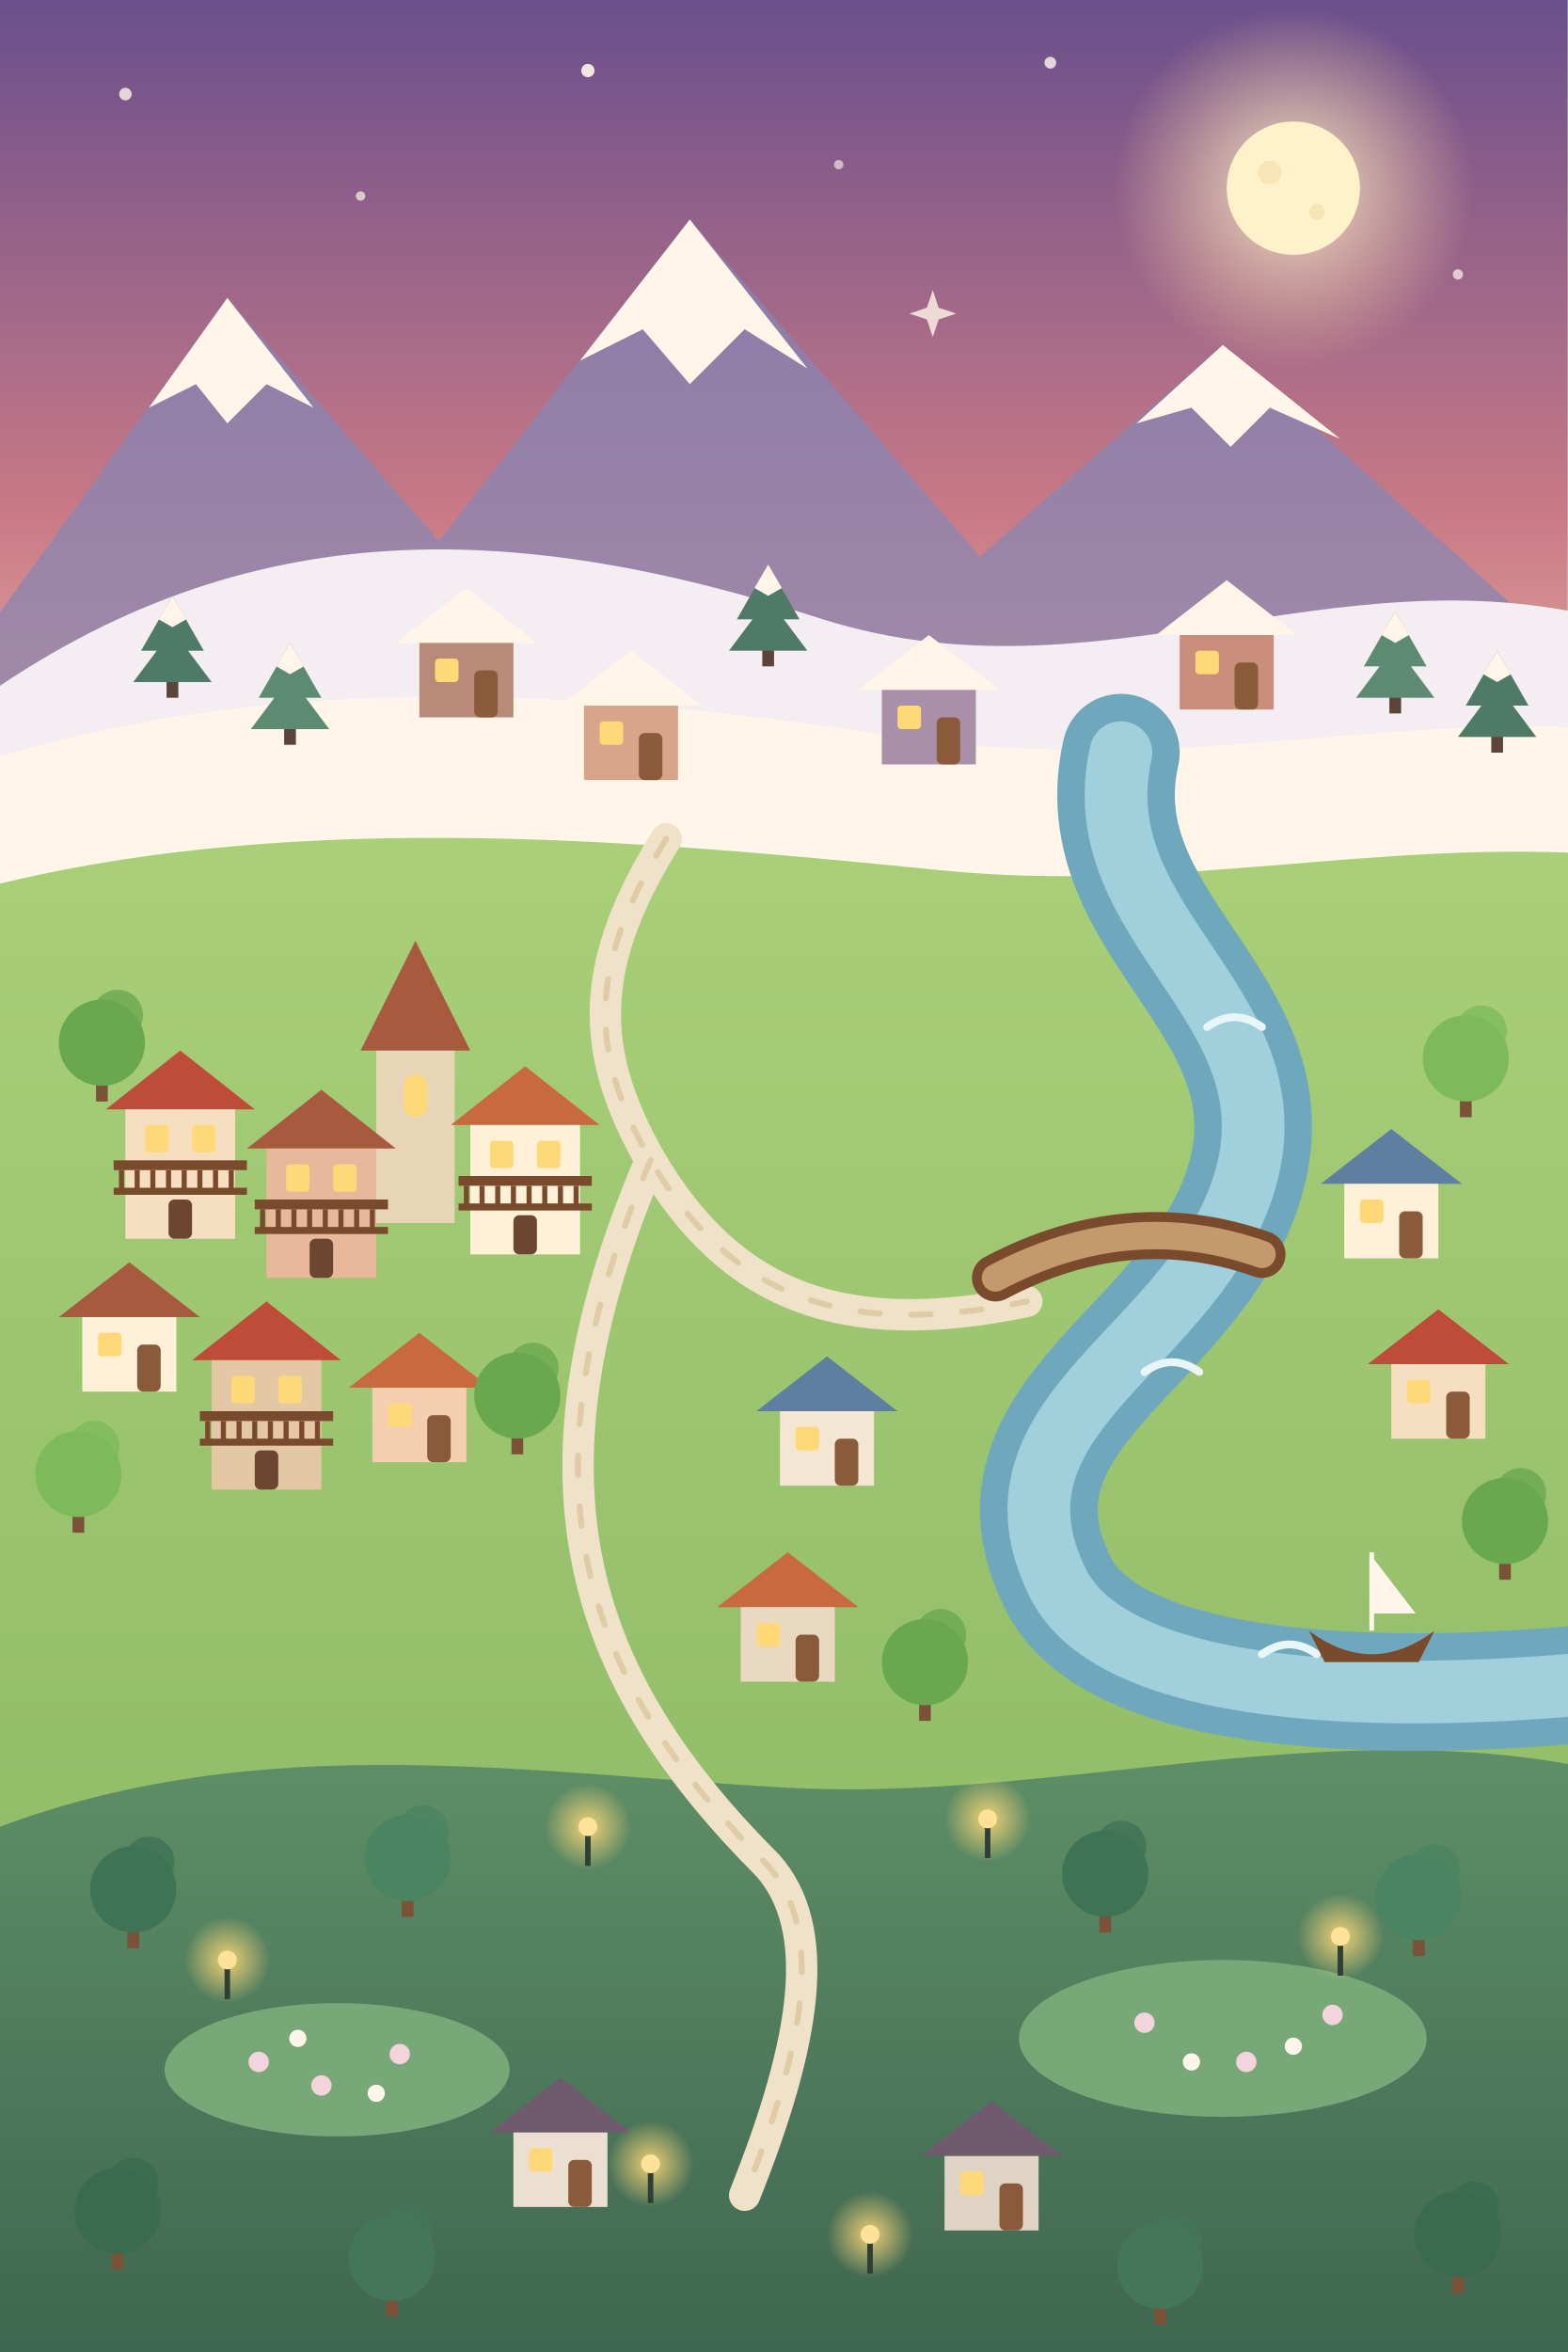
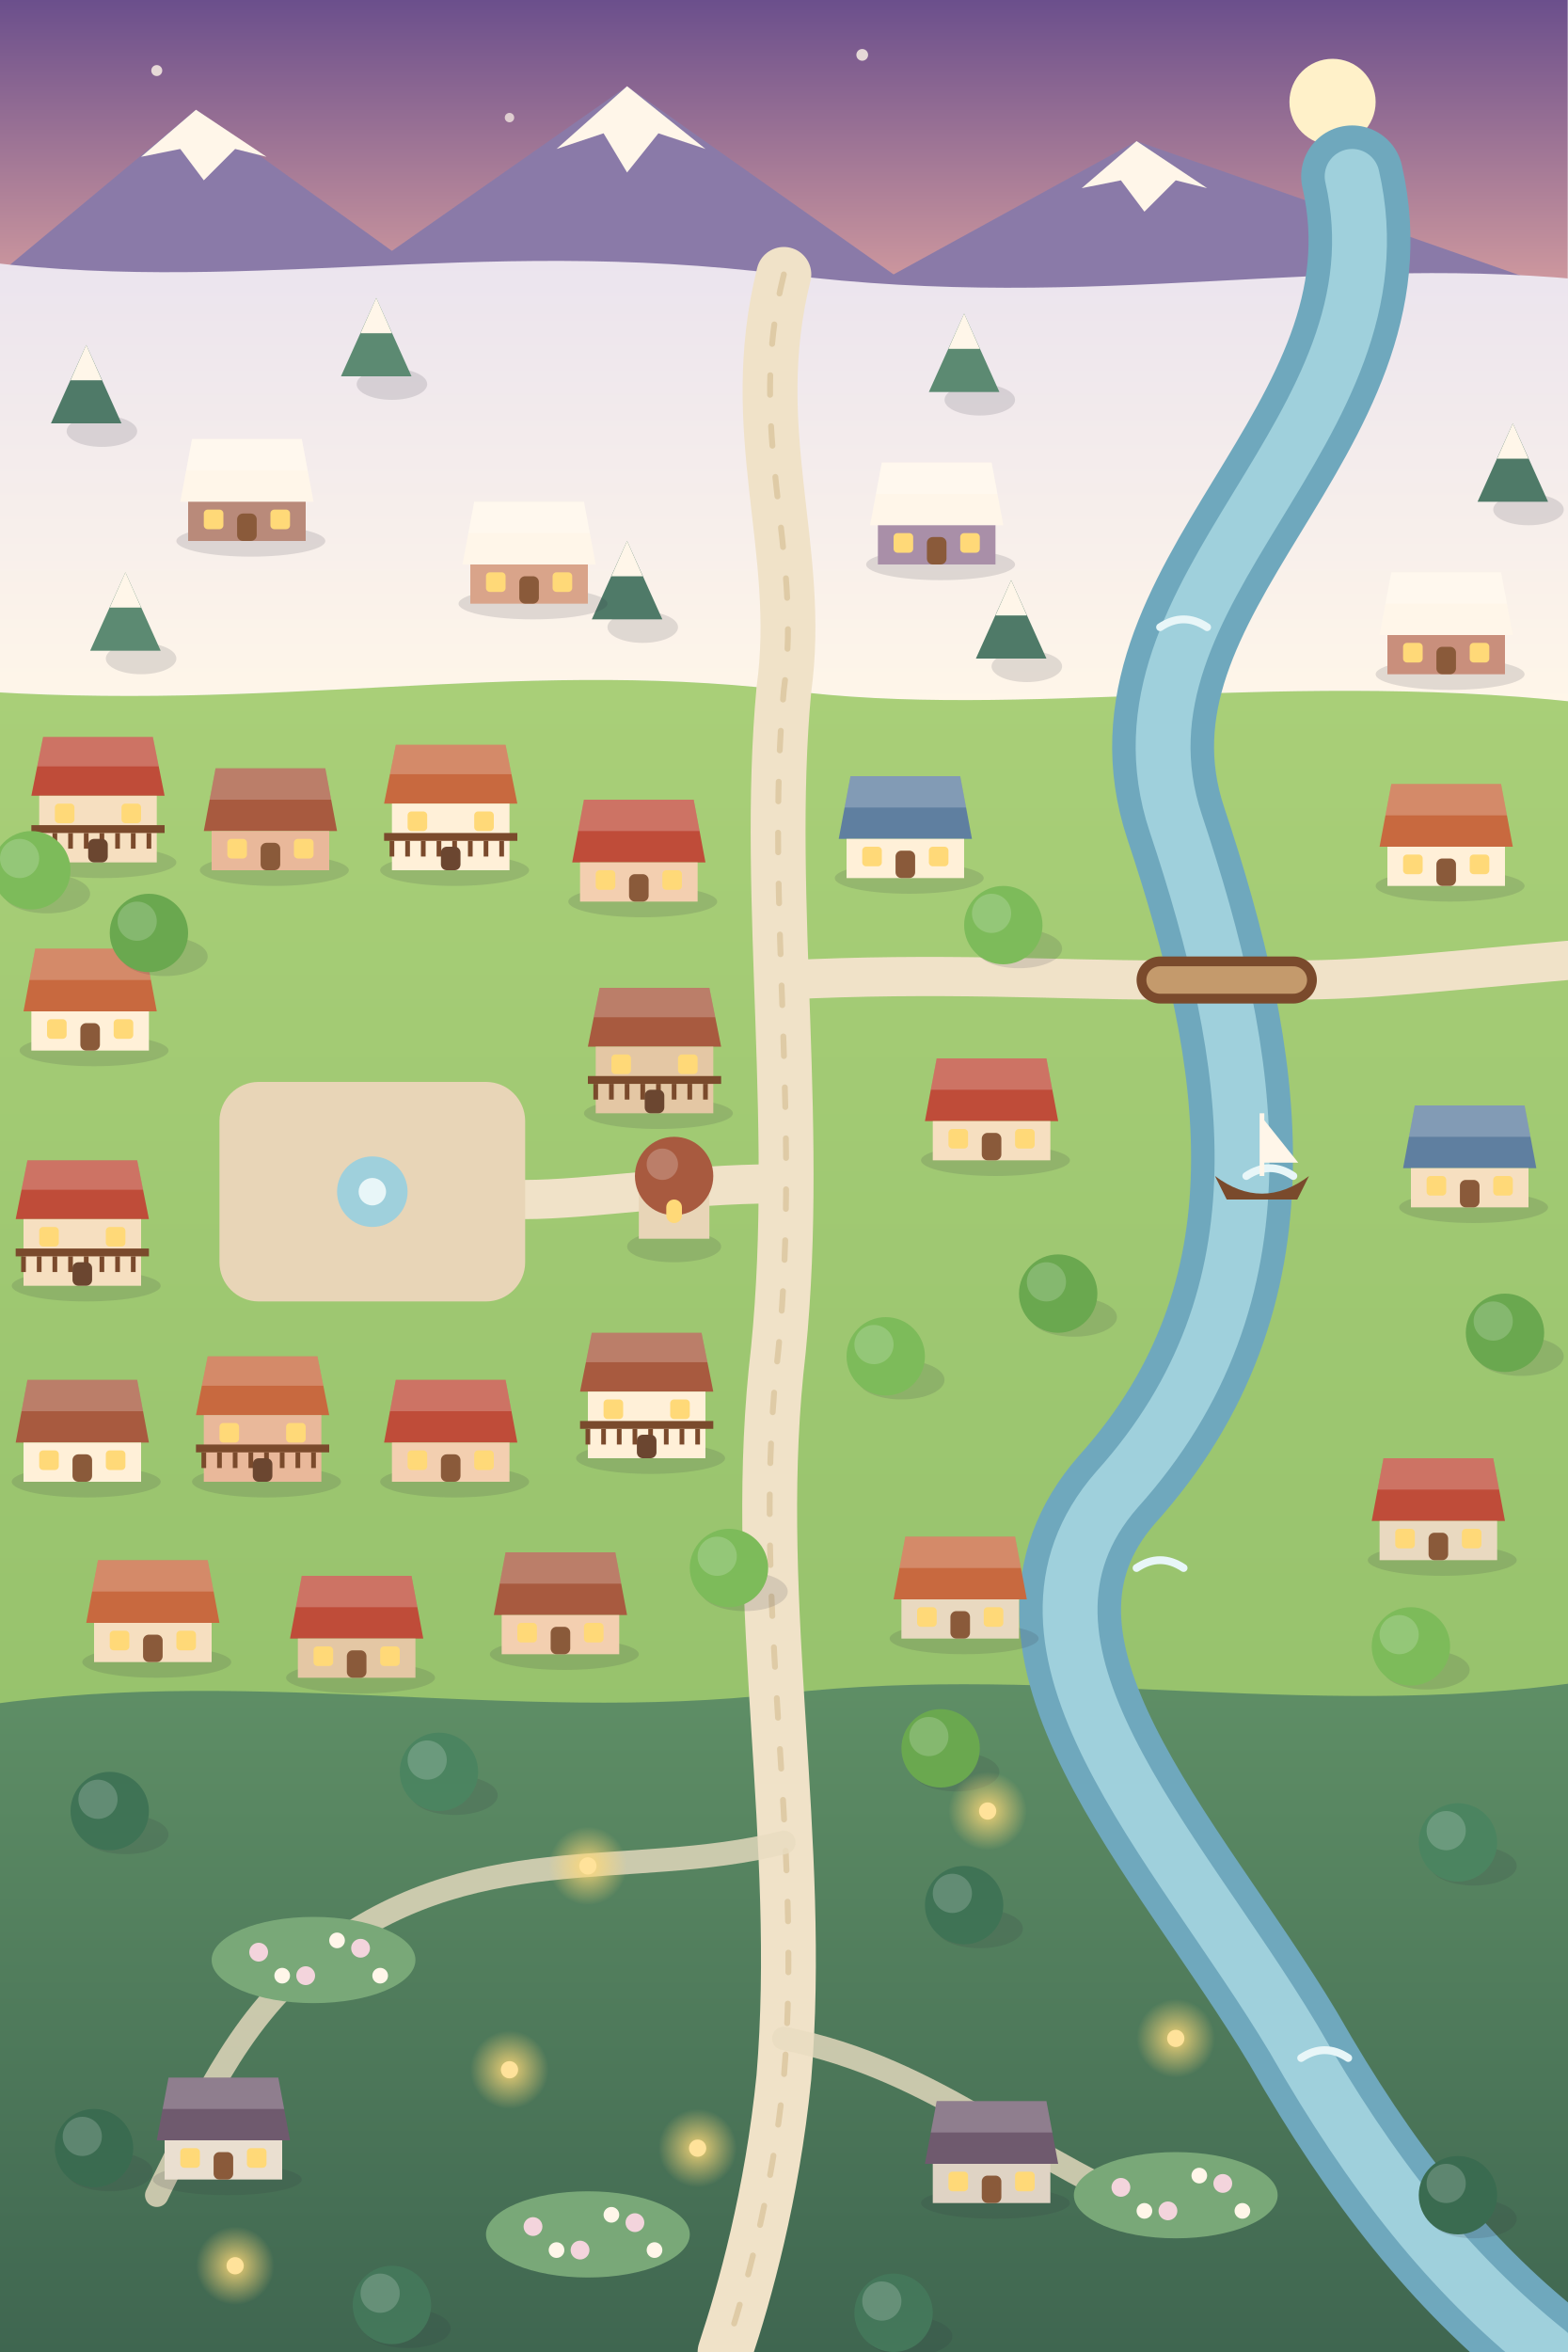
<svg xmlns="http://www.w3.org/2000/svg" viewBox="0 0 400 600">
  <defs>
    <linearGradient id="sky" x1="0" y1="0" x2="0" y2="1">
      <stop offset="0" stop-color="#6b4f8c" />
-       <stop offset="0.55" stop-color="#c97a86" />
-       <stop offset="1" stop-color="#f6cfae" />
+       <stop offset="1" stop-color="#d9a0a0" />
+     </linearGradient>
+     <linearGradient id="snow" x1="0" y1="0" x2="0" y2="1">
+       <stop offset="0" stop-color="#ebe4ee" />
+       <stop offset="1" stop-color="#fff6e9" />
    </linearGradient>
    <linearGradient id="ground" x1="0" y1="0" x2="0" y2="1">
      <stop offset="0" stop-color="#a9cf78" />
-       <stop offset="1" stop-color="#86b462" />
+       <stop offset="1" stop-color="#8cbb66" />
    </linearGradient>
    <linearGradient id="garden" x1="0" y1="0" x2="0" y2="1">
      <stop offset="0" stop-color="#5f8f66" />
      <stop offset="1" stop-color="#3f6650" />
    </linearGradient>
-     <linearGradient id="far" x1="0" y1="0" x2="0" y2="1">
-       <stop offset="0" stop-color="#8a7aa8" />
-       <stop offset="1" stop-color="#a98fa8" />
-     </linearGradient>
    <radialGradient id="glow">
      <stop offset="0" stop-color="#ffd978" stop-opacity="0.9" />
      <stop offset="1" stop-color="#ffd978" stop-opacity="0" />
    </radialGradient>
-     <radialGradient id="moonGlow">
-       <stop offset="0" stop-color="#fff3cf" stop-opacity="0.9" />
-       <stop offset="1" stop-color="#ffd9a0" stop-opacity="0" />
-     </radialGradient>
    <g id="house">
-       <path d="M-3 14 L15 0 L33 14 Z" />
-       <rect x="3" y="14" width="24" height="19" fill="currentColor" />
-       <rect x="7" y="18" width="6" height="6" rx="1" fill="#ffd978" />
-       <rect x="17" y="21" width="6" height="12" rx="1.5" fill="#8a5a3a" />
+       <ellipse cx="18" cy="26" rx="19" ry="4" fill="#2f2a3a" opacity="0.14" />
+       <polygon points="3,0 31,0 34,16 0,16" />
+       <polygon points="3,0 31,0 32.5,8 1.5,8" fill="#fff" opacity="0.22" />
+       <rect x="2" y="16" width="30" height="10" fill="currentColor" />
+       <rect x="6" y="18" width="5" height="5" rx="1" fill="#ffd978" />
+       <rect x="23" y="18" width="5" height="5" rx="1" fill="#ffd978" />
+       <rect x="14.5" y="19" width="5" height="7" rx="1.5" fill="#8a5a3a" />
    </g>
    <g id="balcony">
-       <path d="M-3 15 L16 0 L35 15 Z" />
-       <rect x="2" y="15" width="28" height="33" fill="currentColor" />
-       <rect x="7" y="19" width="6" height="7" rx="1" fill="#ffd978" />
-       <rect x="19" y="19" width="6" height="7" rx="1" fill="#ffd978" />
-       <rect x="-1" y="28" width="34" height="2.5" fill="#7a4a2c" />
-       <path d="M1 30.5 v5 M5 30.5 v5 M9 30.5 v5 M13 30.5 v5 M17 30.5 v5 M21 30.5 v5 M25 30.5 v5 M29 30.5 v5" stroke="#7a4a2c" stroke-width="1.3" />
-       <rect x="-1" y="35" width="34" height="1.8" fill="#7a4a2c" />
-       <rect x="13" y="38" width="6" height="10" rx="1.5" fill="#6b4630" />
+       <ellipse cx="18" cy="32" rx="19" ry="4" fill="#2f2a3a" opacity="0.14" />
+       <polygon points="3,0 31,0 34,15 0,15" />
+       <polygon points="3,0 31,0 32.5,7.5 1.5,7.5" fill="#fff" opacity="0.22" />
+       <rect x="2" y="15" width="30" height="17" fill="currentColor" />
+       <rect x="6" y="17" width="5" height="5" rx="1" fill="#ffd978" />
+       <rect x="23" y="17" width="5" height="5" rx="1" fill="#ffd978" />
+       <rect x="0" y="22.5" width="34" height="2" fill="#7a4a2c" />
+       <path d="M2 24.5v4M6 24.5v4M10 24.5v4M14 24.5v4M18 24.5v4M22 24.5v4M26 24.5v4M30 24.5v4" stroke="#7a4a2c" stroke-width="1.2" />
+       <rect x="14.5" y="26" width="5" height="6" rx="1.5" fill="#6b4630" />
    </g>
    <g id="tree">
-       <rect x="-1.5" y="10" width="3" height="9" fill="#7a5238" />
-       <circle r="11" cy="4" fill="currentColor" />
-       <circle r="6.5" cx="4" cy="-3" fill="currentColor" opacity="0.8" />
+       <ellipse cx="4" cy="6" rx="11" ry="5" fill="#2f2a3a" opacity="0.14" />
+       <circle r="10" fill="currentColor" />
+       <circle cx="-3" cy="-3" r="5" fill="#fff" opacity="0.18" />
    </g>
    <g id="pine">
-       <rect x="-1.5" y="14" width="3" height="6" fill="#5b4438" />
-       <path d="M0 -6 L8 8 L4 8 L10 16 L-10 16 L-4 8 L-8 8 Z" fill="currentColor" />
-       <path d="M0 -6 L3.5 0 L0 2 L-3.5 0 Z" fill="#fff6e9" />
+       <ellipse cx="4" cy="10" rx="9" ry="4" fill="#2f2a3a" opacity="0.14" />
+       <path d="M0 -12 L9 8 L-9 8 Z" fill="currentColor" />
+       <path d="M0 -12 L4 -3 L-4 -3 Z" fill="#fff6e9" />
    </g>
    <g id="lantern">
-       <circle r="11" fill="url(#glow)" />
-       <rect x="-0.7" y="1" width="1.4" height="9" fill="#2f3f36" />
-       <circle r="2.4" fill="#ffe29a" />
+       <circle r="10" fill="url(#glow)" />
+       <circle r="2.2" fill="#ffe29a" />
+     </g>
+     <g id="flowers">
+       <ellipse rx="26" ry="11" fill="#79a878" />
+       <g fill="#f3d4dc">
+         <circle cx="-14" cy="-2" r="2.4" />
+         <circle cx="-2" cy="4" r="2.4" />
+         <circle cx="12" cy="-3" r="2.4" />
+       </g>
+       <g fill="#fff6e9">
+         <circle cx="-8" cy="4" r="2" />
+         <circle cx="6" cy="-5" r="2" />
+         <circle cx="17" cy="4" r="2" />
+       </g>
    </g>
  </defs>
-   <rect width="400" height="240" fill="url(#sky)" />
+   <rect width="400" height="80" fill="url(#sky)" />
+   <circle cx="340" cy="26" r="11" fill="#fff1c9" />
  <g fill="#fff6e9">
-     <circle cx="32" cy="24" r="1.6" opacity="0.8" />
-     <circle cx="92" cy="50" r="1.2" opacity="0.7" />
-     <circle cx="150" cy="18" r="1.7" opacity="0.9" />
-     <circle cx="214" cy="42" r="1.2" opacity="0.6" />
-     <circle cx="268" cy="16" r="1.5" opacity="0.8" />
-     <circle cx="372" cy="70" r="1.3" opacity="0.7" />
-     <path d="M238 74 l1.5 4.5 4.5 1.5 -4.5 1.5 -1.5 4.5 -1.5 -4.5 -4.5 -1.5 4.5 -1.5z" opacity="0.8" />
+     <circle cx="40" cy="18" r="1.4" opacity="0.8" />
+     <circle cx="130" cy="30" r="1.2" opacity="0.7" />
+     <circle cx="220" cy="14" r="1.5" opacity="0.8" />
  </g>
-   <circle cx="330" cy="48" r="46" fill="url(#moonGlow)" />
-   <circle cx="330" cy="48" r="17" fill="#fff1c9" />
-   <circle cx="324" cy="44" r="3" fill="#f3dfae" opacity="0.7" />
-   <circle cx="336" cy="54" r="2" fill="#f3dfae" opacity="0.7" />
-   <path d="M-10 170 L58 76 L112 138 L176 56 L250 142 L312 88 L410 176 V220 H-10 Z" fill="url(#far)" />
-   <path d="M58 76 L38 104 L50 98 L58 108 L68 98 L80 104 Z" fill="#fff6e9" />
-   <path d="M176 56 L148 92 L164 84 L176 98 L190 84 L206 94 Z" fill="#fff6e9" />
-   <path d="M312 88 L290 108 L304 104 L314 114 L324 104 L342 112 Z" fill="#fff6e9" />
-   <path d="M-10 182 C60 130 130 132 210 158 C280 180 340 140 410 158 V240 H-10 Z" fill="#f4eef2" />
-   <path d="M-10 196 C70 170 150 176 230 188 C300 198 350 182 410 186 V250 H-10 Z" fill="#fff6e9" />
-   <use href="#pine" x="44" y="158" color="#4f7a68" />
-   <use href="#pine" x="74" y="170" color="#5c8a72" />
-   <use href="#pine" x="196" y="150" color="#4f7a68" />
-   <use href="#pine" x="356" y="162" color="#5c8a72" />
-   <use href="#pine" x="382" y="172" color="#4f7a68" />
-   <use href="#house" x="104" y="150" fill="#fff6e9" color="#b98a7a" />
-   <use href="#house" x="146" y="166" fill="#fff6e9" color="#d9a48a" />
-   <use href="#house" x="222" y="162" fill="#fff6e9" color="#a98fa8" />
-   <use href="#house" x="298" y="148" fill="#fff6e9" color="#c98f7c" />
-   <path d="M-10 228 C70 206 160 214 240 222 C300 228 350 214 410 218 V600 H-10 Z" fill="url(#ground)" />
-   <path d="M-10 470 C60 440 130 452 200 456 C270 460 340 436 410 452 V600 H-10 Z" fill="url(#garden)" />
-   <path d="M286 192 C276 236 330 256 318 300 C306 344 248 360 270 404 C284 432 350 436 420 428" fill="none" stroke="#6fa8bd" stroke-width="30" stroke-linecap="round" />
-   <path d="M286 192 C276 236 330 256 318 300 C306 344 248 360 270 404 C284 432 350 436 420 428" fill="none" stroke="#9fd0dc" stroke-width="16" stroke-linecap="round" />
-   <path d="M308 262 q7 -5 14 0 M292 350 q7 -5 14 0 M322 422 q7 -5 14 0" fill="none" stroke="#e8f6f8" stroke-width="2" stroke-linecap="round" />
-   <path d="M170 214 C150 246 150 268 166 296 C186 330 214 342 262 332 M166 296 C130 380 150 430 196 476 C210 492 206 520 190 560" fill="none" stroke="#f0e2c8" stroke-width="8" stroke-linecap="round" />
-   <path d="M170 214 C150 246 150 268 166 296 C186 330 214 342 262 332 M166 296 C130 380 150 430 196 476 C210 492 206 520 190 560" fill="none" stroke="#dfcba6" stroke-width="1.5" stroke-dasharray="5 8" stroke-linecap="round" />
-   <path d="M254 326 q34 -18 68 -6" fill="none" stroke="#7a4a2c" stroke-width="12" stroke-linecap="round" />
-   <path d="M254 326 q34 -18 68 -6" fill="none" stroke="#c49a6c" stroke-width="7" stroke-linecap="round" />
+   <path d="M-10 78 L50 28 L100 64 L160 22 L228 70 L290 36 L410 78 Z" fill="#8a7aa8" />
+   <path d="M50 28 L36 40 L46 38 L52 46 L60 38 L68 40 Z M160 22 L142 38 L154 34 L160 44 L168 34 L180 38 Z M290 36 L276 48 L286 46 L292 54 L300 46 L308 48 Z" fill="#fff6e9" />
+   <path d="M-10 66 C60 76 120 60 200 70 C280 80 340 64 410 72 V180 C330 170 260 184 200 176 C130 168 70 182 -10 176 Z" fill="url(#snow)" />
+   <path d="M-10 176 C70 182 130 168 200 176 C260 184 330 170 410 180 V600 H-10 Z" fill="url(#ground)" />
+   <path d="M-10 436 C60 424 130 440 200 432 C270 424 340 440 410 428 V600 H-10 Z" fill="url(#garden)" />
+   <path d="M345 45 C360 110 280 150 300 210 C320 270 330 330 285 380 C250 420 300 470 330 520 C350 555 370 580 395 600" fill="none" stroke="#6fa8bd" stroke-width="26" stroke-linecap="round" />
+   <path d="M345 45 C360 110 280 150 300 210 C320 270 330 330 285 380 C250 420 300 470 330 520 C350 555 370 580 395 600" fill="none" stroke="#9fd0dc" stroke-width="14" stroke-linecap="round" />
+   <path d="M296 160 q6 -4 12 0 M318 300 q6 -4 12 0 M290 400 q6 -4 12 0 M332 525 q6 -4 12 0" fill="none" stroke="#e8f6f8" stroke-width="2" stroke-linecap="round" />
+   <g fill="none" stroke-linecap="round">
+     <path d="M200 70 C190 110 205 140 200 176 C195 230 205 290 198 350 C192 410 205 470 200 530 C197 560 190 585 185 600" stroke="#f0e2c8" stroke-width="14" />
+     <path d="M198 302 C175 302 150 306 134 306" stroke="#f0e2c8" stroke-width="10" />
+     <path d="M200 250 C240 248 270 250 296 250 L330 250 C350 250 365 248 400 245" stroke="#f0e2c8" stroke-width="10" />
+     <path d="M200 70 C190 110 205 140 200 176 C195 230 205 290 198 350 C192 410 205 470 200 530 C197 560 190 585 185 600" stroke="#dfcba6" stroke-width="1.5" stroke-dasharray="5 8" />
+     <path d="M200 470 C160 480 120 468 80 500 C60 516 50 540 40 560" stroke="#e9dcc0" stroke-width="6" opacity="0.8" />
+     <path d="M200 520 C240 528 262 552 300 566" stroke="#e9dcc0" stroke-width="6" opacity="0.8" />
+   </g>
+   <path d="M296 250 L330 250" stroke="#7a4a2c" stroke-width="12" stroke-linecap="round" />
+   <path d="M296 250 L330 250" stroke="#c49a6c" stroke-width="7" stroke-linecap="round" />
  <g>
-     <use href="#tree" x="26" y="262" color="#6aa84f" />
-     <rect x="96" y="266" width="20" height="46" fill="#e8d5b7" />
-     <path d="M92 268 L106 240 L120 268 Z" fill="#a85a3f" />
-     <rect x="103" y="274" width="6" height="11" rx="3" fill="#ffd978" />
-     <use href="#balcony" x="30" y="268" fill="#bf4c39" color="#f6dfc0" />
-     <use href="#balcony" x="66" y="278" fill="#a85a3f" color="#e9b89a" />
-     <use href="#balcony" x="118" y="272" fill="#c8693f" color="#fff0d8" />
-     <use href="#house" x="18" y="322" fill="#a85a3f" color="#fff0d8" />
-     <use href="#balcony" x="52" y="332" fill="#bf4c39" color="#e4c7a4" />
-     <use href="#house" x="92" y="340" fill="#c8693f" color="#f3cfb0" />
-     <use href="#tree" x="20" y="372" color="#7dbb5a" />
-     <use href="#tree" x="132" y="352" color="#6aa84f" />
+     <use href="#pine" x="22" y="100" color="#4f7a68" />
+     <use href="#pine" x="96" y="88" color="#5c8a72" />
+     <use href="#pine" x="160" y="150" color="#4f7a68" />
+     <use href="#pine" x="246" y="92" color="#5c8a72" />
+     <use href="#pine" x="386" y="120" color="#4f7a68" />
+     <use href="#pine" x="32" y="158" color="#5c8a72" />
+     <use href="#pine" x="258" y="160" color="#4f7a68" />
+     <use href="#house" x="46" y="112" fill="#fff6e9" color="#b98a7a" />
+     <use href="#house" x="118" y="128" fill="#fff6e9" color="#d9a48a" />
+     <use href="#house" x="222" y="118" fill="#fff6e9" color="#a98fa8" />
+     <use href="#house" x="352" y="146" fill="#fff6e9" color="#c98f7c" />
  </g>
  <g>
-     <use href="#tree" x="374" y="266" color="#7dbb5a" />
-     <use href="#house" x="340" y="288" fill="#5f7fa0" color="#fff0d8" />
-     <use href="#house" x="352" y="334" fill="#bf4c39" color="#f6dfc0" />
-     <use href="#house" x="196" y="346" fill="#5f7fa0" color="#f3e6d2" />
-     <use href="#house" x="186" y="396" fill="#c8693f" color="#e9d9c0" />
-     <use href="#tree" x="236" y="420" color="#6aa84f" />
-     <use href="#tree" x="384" y="384" color="#6aa84f" />
-     <path d="M334 416 q16 12 32 0 l-4 8 h-24 z" fill="#7a4a2c" />
-     <path d="M350 396 v20 M350 398 l10 13 h-10" fill="#fff6e9" stroke="#fff6e9" stroke-width="1.2" />
+     <rect x="56" y="276" width="78" height="56" rx="10" fill="#e8d5b7" />
+     <circle cx="95" cy="304" r="9" fill="#9fd0dc" />
+     <circle cx="95" cy="304" r="3.5" fill="#e8f6f8" />
+     <use href="#balcony" x="8" y="188" fill="#bf4c39" color="#f6dfc0" />
+     <use href="#house" x="52" y="196" fill="#a85a3f" color="#e9b89a" />
+     <use href="#balcony" x="98" y="190" fill="#c8693f" color="#fff0d8" />
+     <use href="#house" x="146" y="204" fill="#bf4c39" color="#f3cfb0" />
+     <use href="#house" x="6" y="242" fill="#c8693f" color="#fff0d8" />
+     <use href="#balcony" x="150" y="252" fill="#a85a3f" color="#e4c7a4" />
+     <use href="#balcony" x="4" y="296" fill="#bf4c39" color="#f6dfc0" />
+     <use href="#house" x="4" y="352" fill="#a85a3f" color="#fff0d8" />
+     <use href="#balcony" x="50" y="346" fill="#c8693f" color="#e9b89a" />
+     <use href="#house" x="98" y="352" fill="#bf4c39" color="#f3cfb0" />
+     <use href="#balcony" x="148" y="340" fill="#a85a3f" color="#fff0d8" />
+     <use href="#house" x="22" y="398" fill="#c8693f" color="#f6dfc0" />
+     <use href="#house" x="74" y="402" fill="#bf4c39" color="#e4c7a4" />
+     <use href="#house" x="126" y="396" fill="#a85a3f" color="#f3cfb0" />
+     <ellipse cx="172" cy="318" rx="12" ry="4" fill="#2f2a3a" opacity="0.14" />
+     <rect x="163" y="300" width="18" height="16" fill="#e8d5b7" />
+     <circle cx="172" cy="300" r="10" fill="#a85a3f" />
+     <circle cx="169" cy="297" r="4" fill="#fff" opacity="0.22" />
+     <rect x="170" y="306" width="4" height="6" rx="2" fill="#ffd978" />
+     <use href="#tree" x="38" y="238" color="#6aa84f" />
+     <use href="#tree" x="186" y="400" color="#7dbb5a" />
+     <use href="#tree" x="8" y="222" color="#7dbb5a" />
  </g>
  <g>
-     <ellipse cx="86" cy="528" rx="44" ry="17" fill="#79a878" />
-     <ellipse cx="312" cy="520" rx="52" ry="20" fill="#79a878" />
-     <g fill="#f3d4dc">
-       <circle cx="66" cy="526" r="2.6" />
-       <circle cx="82" cy="532" r="2.6" />
-       <circle cx="102" cy="524" r="2.6" />
-       <circle cx="292" cy="516" r="2.6" />
-       <circle cx="318" cy="526" r="2.6" />
-       <circle cx="340" cy="514" r="2.6" />
-     </g>
-     <g fill="#fff6e9">
-       <circle cx="76" cy="520" r="2.2" />
-       <circle cx="96" cy="534" r="2.2" />
-       <circle cx="304" cy="526" r="2.2" />
-       <circle cx="330" cy="522" r="2.2" />
-     </g>
-     <use href="#tree" x="34" y="478" color="#3f7355" />
-     <use href="#tree" x="104" y="470" color="#4b8460" />
-     <use href="#tree" x="282" y="474" color="#3f7355" />
-     <use href="#tree" x="362" y="480" color="#4b8460" />
-     <use href="#tree" x="30" y="560" color="#3a6b50" />
-     <use href="#tree" x="372" y="566" color="#3a6b50" />
-     <use href="#tree" x="100" y="572" color="#44775a" />
-     <use href="#tree" x="296" y="574" color="#44775a" />
-     <use href="#house" x="128" y="530" fill="#6f5a6e" color="#eadfd0" />
-     <use href="#house" x="238" y="536" fill="#6f5a6e" color="#dfd3c4" />
-     <use href="#lantern" x="150" y="466" />
-     <use href="#lantern" x="252" y="464" />
-     <use href="#lantern" x="166" y="552" />
-     <use href="#lantern" x="222" y="570" />
-     <use href="#lantern" x="58" y="500" />
-     <use href="#lantern" x="342" y="494" />
+     <use href="#house" x="214" y="198" fill="#5f7fa0" color="#fff0d8" />
+     <use href="#house" x="236" y="270" fill="#bf4c39" color="#f6dfc0" />
+     <use href="#tree" x="226" y="346" color="#7dbb5a" />
+     <use href="#house" x="228" y="392" fill="#c8693f" color="#e9d9c0" />
+     <use href="#house" x="352" y="200" fill="#c8693f" color="#fff0d8" />
+     <use href="#house" x="358" y="282" fill="#5f7fa0" color="#f6dfc0" />
+     <use href="#house" x="350" y="372" fill="#bf4c39" color="#e9d9c0" />
+     <use href="#tree" x="256" y="236" color="#7dbb5a" />
+     <use href="#tree" x="384" y="340" color="#6aa84f" />
+     <use href="#tree" x="270" y="330" color="#6aa84f" />
+     <use href="#tree" x="360" y="420" color="#7dbb5a" />
+     <use href="#tree" x="240" y="446" color="#6aa84f" />
+     <path d="M310 300 q12 9 24 0 l-3 6 h-18 z" fill="#7a4a2c" />
+     <path d="M322 284 v16 M322 286 l8 10 h-8" fill="#fff6e9" stroke="#fff6e9" stroke-width="1.2" />
+   </g>
+   <g>
+     <use href="#flowers" x="80" y="500" />
+     <use href="#flowers" x="300" y="560" />
+     <use href="#flowers" x="150" y="570" />
+     <use href="#tree" x="28" y="462" color="#3f7355" />
+     <use href="#tree" x="112" y="452" color="#4b8460" />
+     <use href="#tree" x="246" y="486" color="#3f7355" />
+     <use href="#tree" x="372" y="470" color="#4b8460" />
+     <use href="#tree" x="24" y="548" color="#3a6b50" />
+     <use href="#tree" x="372" y="560" color="#3a6b50" />
+     <use href="#tree" x="100" y="588" color="#44775a" />
+     <use href="#tree" x="228" y="590" color="#44775a" />
+     <use href="#house" x="40" y="530" fill="#6f5a6e" color="#eadfd0" />
+     <use href="#house" x="236" y="536" fill="#6f5a6e" color="#dfd3c4" />
+     <use href="#lantern" x="150" y="476" />
+     <use href="#lantern" x="252" y="462" />
+     <use href="#lantern" x="60" y="578" />
+     <use href="#lantern" x="178" y="548" />
+     <use href="#lantern" x="300" y="520" />
+     <use href="#lantern" x="130" y="528" />
  </g>
</svg>
